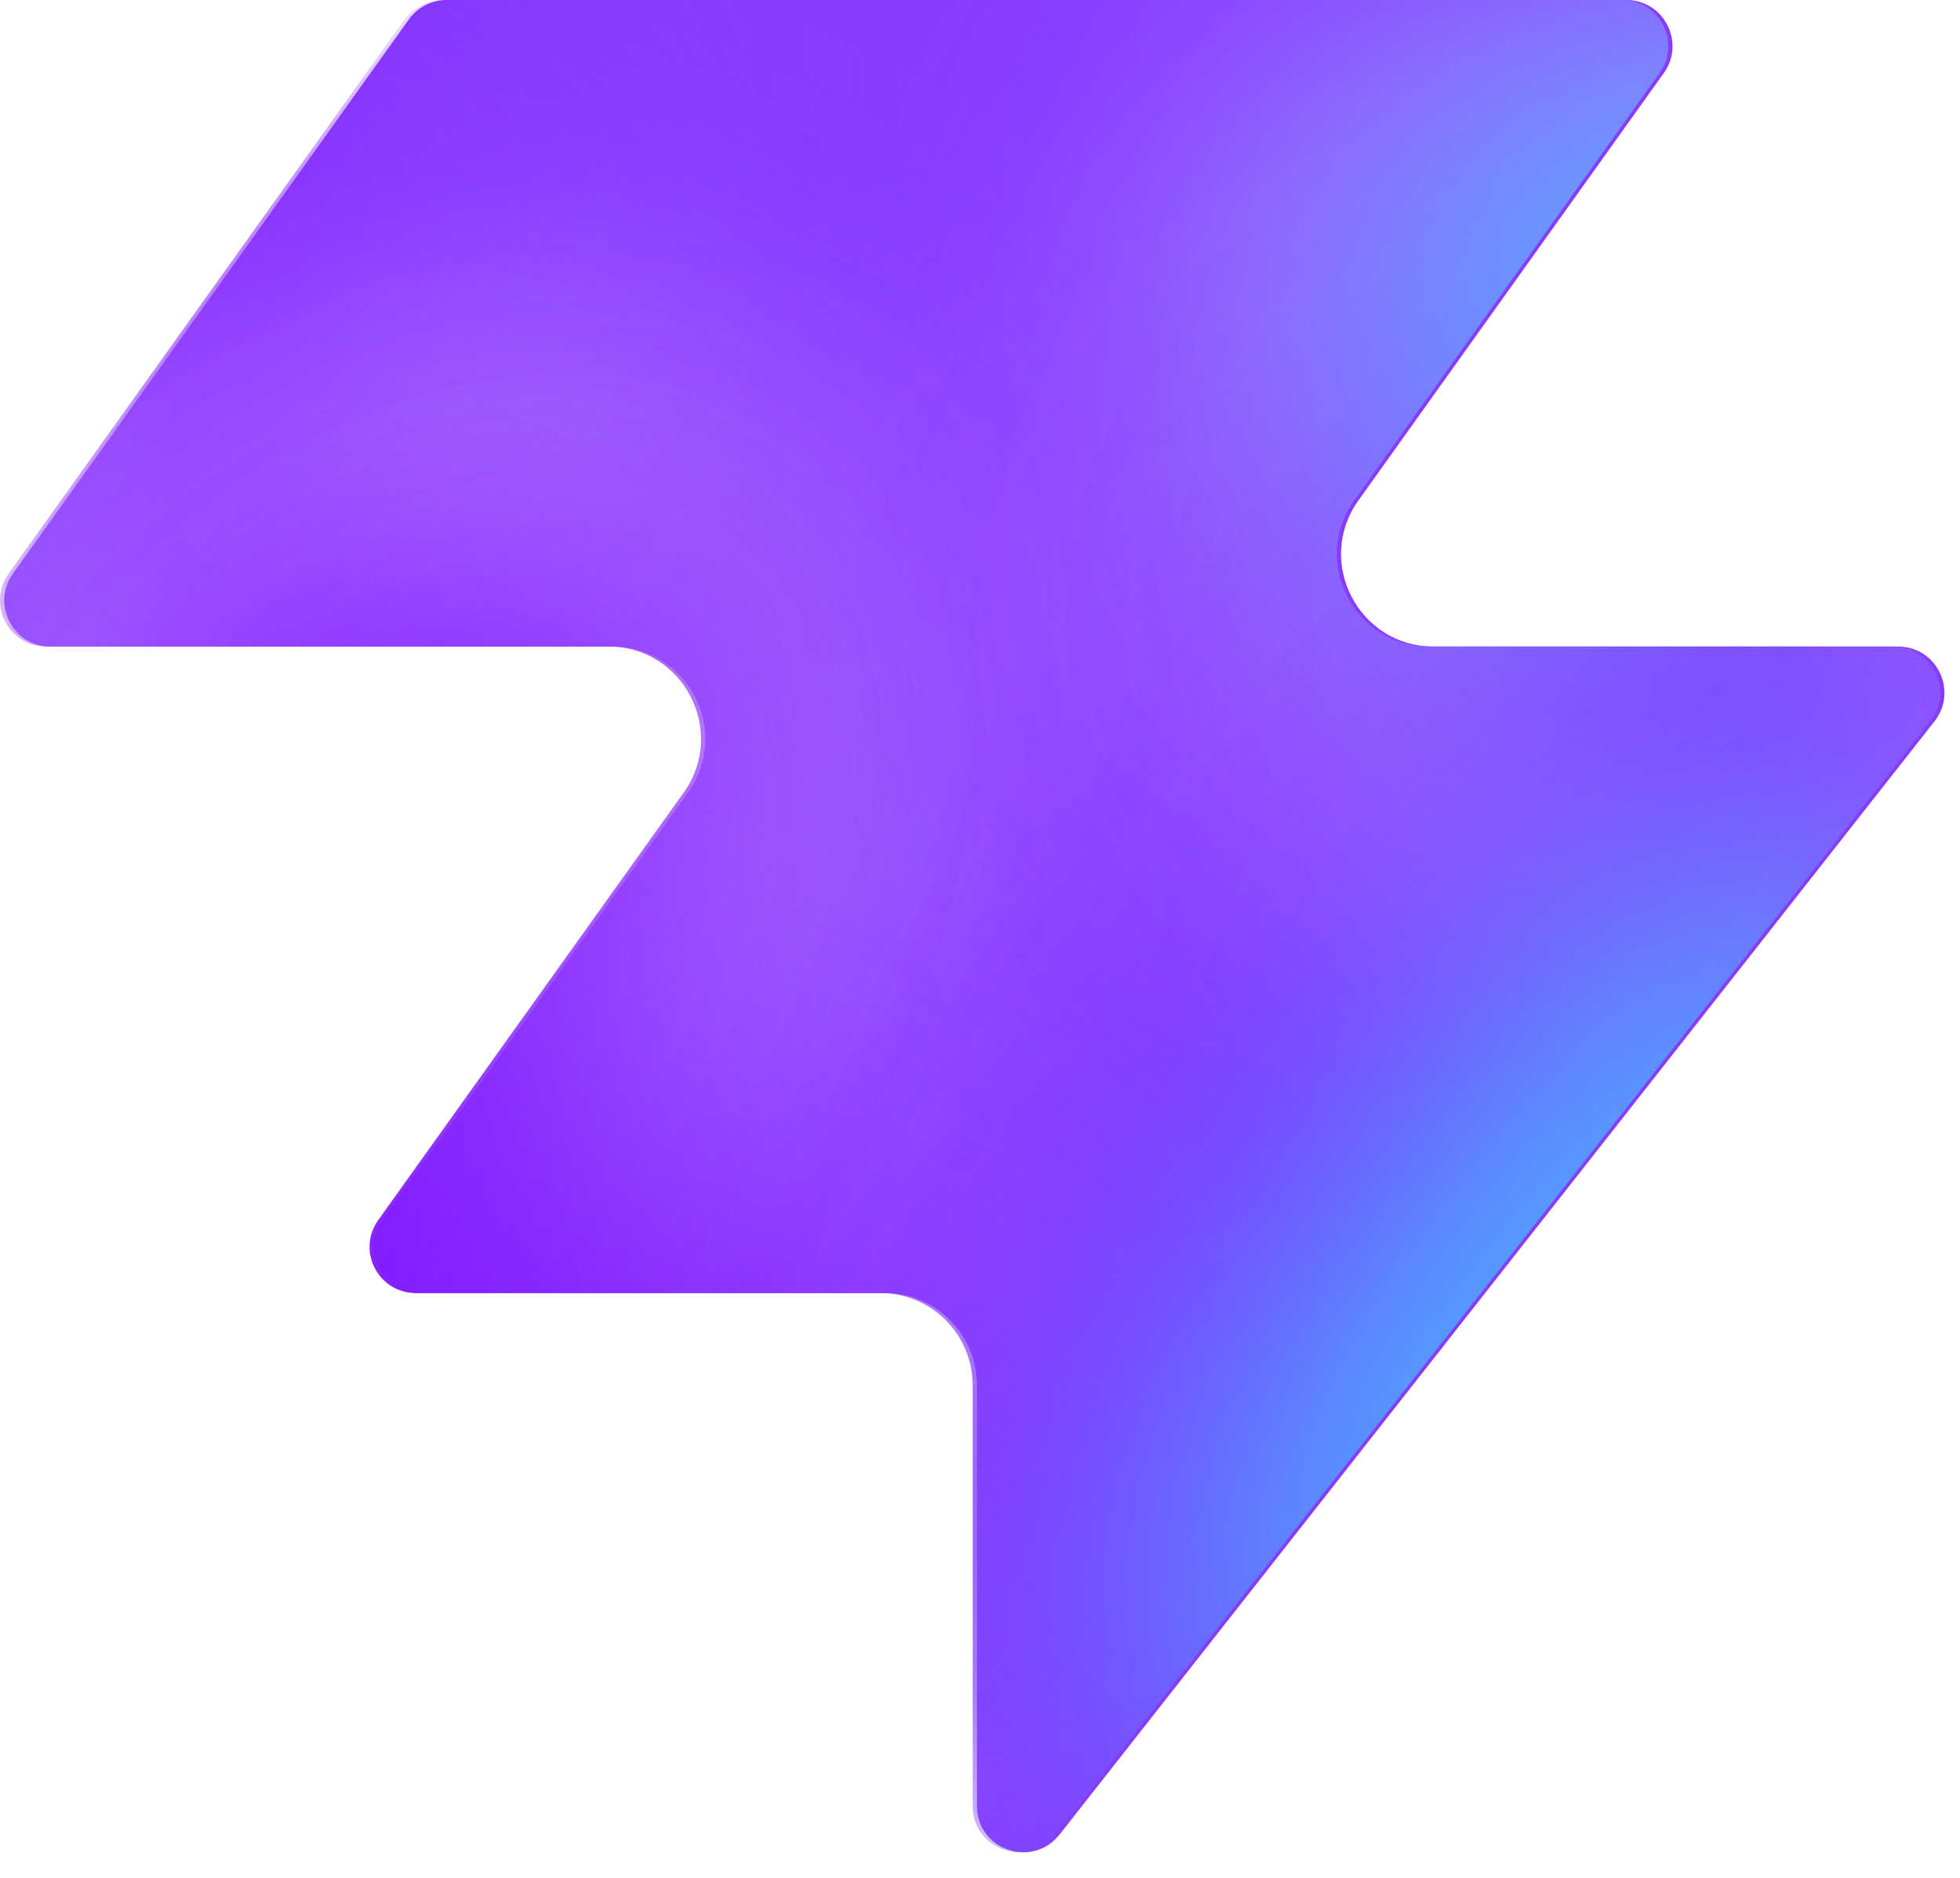
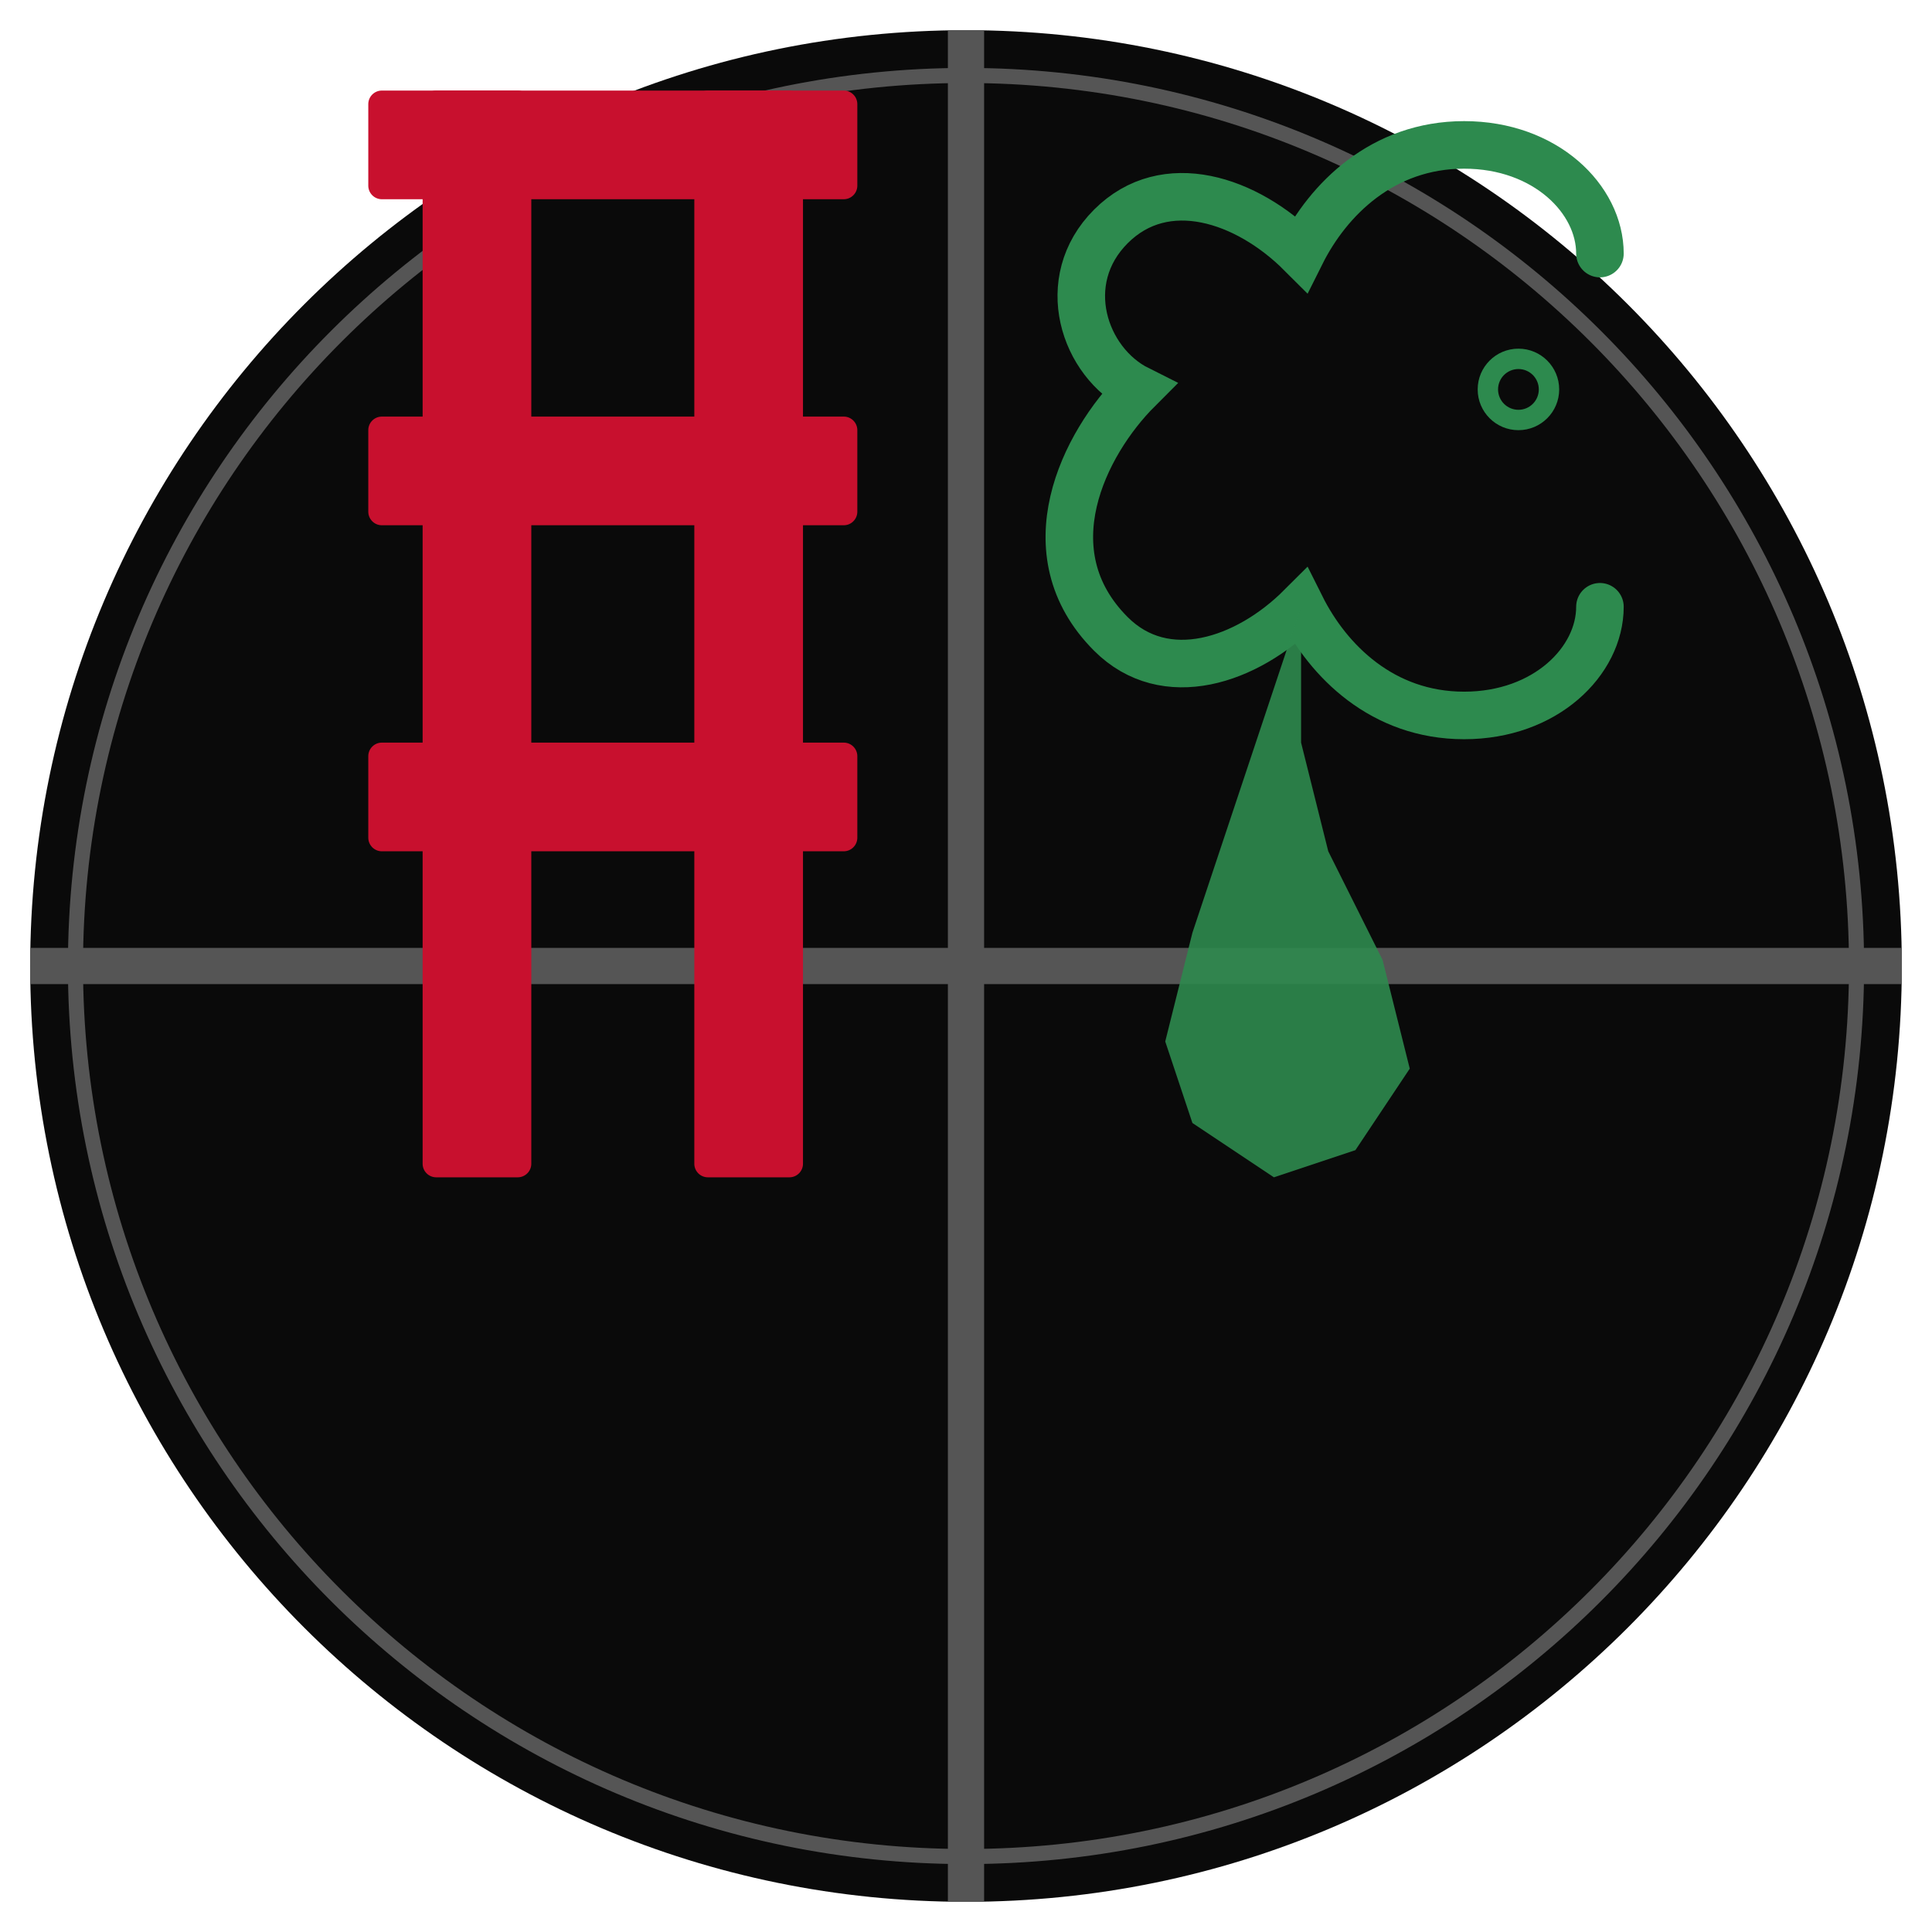
- <svg xmlns="http://www.w3.org/2000/svg" width="48" height="46" fill="none" viewBox="0 0 48 46">
-   <path fill="#863bff" d="M25.946 44.938c-.664.845-2.021.375-2.021-.698V33.937a2.26 2.26 0 0 0-2.262-2.262H10.287c-.92 0-1.456-1.04-.92-1.788l7.48-10.471c1.07-1.497 0-3.578-1.842-3.578H1.237c-.92 0-1.456-1.04-.92-1.788L10.013.474c.214-.297.556-.474.92-.474h28.894c.92 0 1.456 1.04.92 1.788l-7.48 10.471c-1.07 1.498 0 3.579 1.842 3.579h11.377c.943 0 1.473 1.088.89 1.83L25.947 44.94z" style="fill:#863bff;fill:color(display-p3 .525 .23 1);fill-opacity:1" />
-   <mask id="a" width="48" height="46" x="0" y="0" maskUnits="userSpaceOnUse" style="mask-type:alpha">
-     <path fill="#000" d="M25.842 44.938c-.664.844-2.021.375-2.021-.698V33.937a2.26 2.26 0 0 0-2.262-2.262H10.183c-.92 0-1.456-1.04-.92-1.788l7.48-10.471c1.07-1.498 0-3.579-1.842-3.579H1.133c-.92 0-1.456-1.04-.92-1.787L9.91.473c.214-.297.556-.474.92-.474h28.894c.92 0 1.456 1.04.92 1.788l-7.48 10.471c-1.07 1.498 0 3.578 1.842 3.578h11.377c.943 0 1.473 1.088.89 1.832L25.843 44.94z" style="fill:#000;fill-opacity:1" />
-   </mask>
-   <g mask="url(#a)">
-     <g filter="url(#b)">
-       <ellipse cx="5.508" cy="14.704" fill="#ede6ff" rx="5.508" ry="14.704" style="fill:#ede6ff;fill:color(display-p3 .927 .903 1);fill-opacity:1" transform="matrix(.00324 1 1 -.00324 -4.47 31.516)" />
-     </g>
-     <g filter="url(#c)">
-       <ellipse cx="10.399" cy="29.851" fill="#ede6ff" rx="10.399" ry="29.851" style="fill:#ede6ff;fill:color(display-p3 .927 .903 1);fill-opacity:1" transform="matrix(.00324 1 1 -.00324 -39.328 7.883)" />
-     </g>
-     <g filter="url(#d)">
-       <ellipse cx="5.508" cy="30.487" fill="#7e14ff" rx="5.508" ry="30.487" style="fill:#7e14ff;fill:color(display-p3 .492 .077 1);fill-opacity:1" transform="rotate(89.814 -25.913 -14.639)scale(1 -1)" />
-     </g>
-     <g filter="url(#e)">
-       <ellipse cx="5.508" cy="30.599" fill="#7e14ff" rx="5.508" ry="30.599" style="fill:#7e14ff;fill:color(display-p3 .492 .077 1);fill-opacity:1" transform="rotate(89.814 -32.644 -3.334)scale(1 -1)" />
-     </g>
-     <g filter="url(#f)">
-       <ellipse cx="5.508" cy="30.599" fill="#7e14ff" rx="5.508" ry="30.599" style="fill:#7e14ff;fill:color(display-p3 .492 .077 1);fill-opacity:1" transform="matrix(.00324 1 1 -.00324 -34.34 30.47)" />
-     </g>
-     <g filter="url(#g)">
-       <ellipse cx="14.072" cy="22.078" fill="#ede6ff" rx="14.072" ry="22.078" style="fill:#ede6ff;fill:color(display-p3 .927 .903 1);fill-opacity:1" transform="rotate(93.35 24.506 48.493)scale(-1 1)" />
-     </g>
-     <g filter="url(#h)">
-       <ellipse cx="3.47" cy="21.501" fill="#7e14ff" rx="3.47" ry="21.501" style="fill:#7e14ff;fill:color(display-p3 .492 .077 1);fill-opacity:1" transform="rotate(89.009 28.708 47.59)scale(-1 1)" />
-     </g>
-     <g filter="url(#i)">
-       <ellipse cx="3.47" cy="21.501" fill="#7e14ff" rx="3.47" ry="21.501" style="fill:#7e14ff;fill:color(display-p3 .492 .077 1);fill-opacity:1" transform="rotate(89.009 28.708 47.59)scale(-1 1)" />
-     </g>
-     <g filter="url(#j)">
-       <ellipse cx=".387" cy="8.972" fill="#7e14ff" rx="4.407" ry="29.108" style="fill:#7e14ff;fill:color(display-p3 .492 .077 1);fill-opacity:1" transform="rotate(39.51 .387 8.972)" />
-     </g>
-     <g filter="url(#k)">
-       <ellipse cx="47.523" cy="-6.092" fill="#7e14ff" rx="4.407" ry="29.108" style="fill:#7e14ff;fill:color(display-p3 .492 .077 1);fill-opacity:1" transform="rotate(37.892 47.523 -6.092)" />
-     </g>
-     <g filter="url(#l)">
-       <ellipse cx="41.412" cy="6.333" fill="#47bfff" rx="5.971" ry="9.665" style="fill:#47bfff;fill:color(display-p3 .28 .748 1);fill-opacity:1" transform="rotate(37.892 41.412 6.333)" />
-     </g>
-     <g filter="url(#m)">
-       <ellipse cx="-1.879" cy="38.332" fill="#7e14ff" rx="4.407" ry="29.108" style="fill:#7e14ff;fill:color(display-p3 .492 .077 1);fill-opacity:1" transform="rotate(37.892 -1.88 38.332)" />
-     </g>
-     <g filter="url(#n)">
-       <ellipse cx="-1.879" cy="38.332" fill="#7e14ff" rx="4.407" ry="29.108" style="fill:#7e14ff;fill:color(display-p3 .492 .077 1);fill-opacity:1" transform="rotate(37.892 -1.88 38.332)" />
-     </g>
-     <g filter="url(#o)">
-       <ellipse cx="35.651" cy="29.907" fill="#7e14ff" rx="4.407" ry="29.108" style="fill:#7e14ff;fill:color(display-p3 .492 .077 1);fill-opacity:1" transform="rotate(37.892 35.651 29.907)" />
-     </g>
-     <g filter="url(#p)">
-       <ellipse cx="38.418" cy="32.4" fill="#47bfff" rx="5.971" ry="15.297" style="fill:#47bfff;fill:color(display-p3 .28 .748 1);fill-opacity:1" transform="rotate(37.892 38.418 32.4)" />
-     </g>
+ <svg xmlns="http://www.w3.org/2000/svg" viewBox="0 0 64 64" width="64" height="64">
+   <circle cx="32" cy="32" r="31" fill="#0a0a0a" />
+   <circle cx="32" cy="32" r="29.5" fill="none" stroke="#555" stroke-width="0.5" />
+   <g>
+     <line x1="32" y1="1" x2="32" y2="63" stroke="#555" stroke-width="1.2" />
+     <line x1="1" y1="32" x2="63" y2="32" stroke="#555" stroke-width="1.2" />
  </g>
-   <defs>
-     <filter id="b" width="60.045" height="41.654" x="-19.77" y="16.149" color-interpolation-filters="sRGB" filterUnits="userSpaceOnUse">
-       <feFlood flood-opacity="0" result="BackgroundImageFix" />
-       <feBlend in="SourceGraphic" in2="BackgroundImageFix" result="shape" />
-       <feGaussianBlur result="effect1_foregroundBlur_2002_17158" stdDeviation="7.659" />
-     </filter>
-     <filter id="c" width="90.34" height="51.437" x="-54.613" y="-7.533" color-interpolation-filters="sRGB" filterUnits="userSpaceOnUse">
-       <feFlood flood-opacity="0" result="BackgroundImageFix" />
-       <feBlend in="SourceGraphic" in2="BackgroundImageFix" result="shape" />
-       <feGaussianBlur result="effect1_foregroundBlur_2002_17158" stdDeviation="7.659" />
-     </filter>
-     <filter id="d" width="79.355" height="29.4" x="-49.64" y="2.03" color-interpolation-filters="sRGB" filterUnits="userSpaceOnUse">
-       <feFlood flood-opacity="0" result="BackgroundImageFix" />
-       <feBlend in="SourceGraphic" in2="BackgroundImageFix" result="shape" />
-       <feGaussianBlur result="effect1_foregroundBlur_2002_17158" stdDeviation="4.596" />
-     </filter>
-     <filter id="e" width="79.579" height="29.4" x="-45.045" y="20.029" color-interpolation-filters="sRGB" filterUnits="userSpaceOnUse">
-       <feFlood flood-opacity="0" result="BackgroundImageFix" />
-       <feBlend in="SourceGraphic" in2="BackgroundImageFix" result="shape" />
-       <feGaussianBlur result="effect1_foregroundBlur_2002_17158" stdDeviation="4.596" />
-     </filter>
-     <filter id="f" width="79.579" height="29.4" x="-43.513" y="21.178" color-interpolation-filters="sRGB" filterUnits="userSpaceOnUse">
-       <feFlood flood-opacity="0" result="BackgroundImageFix" />
-       <feBlend in="SourceGraphic" in2="BackgroundImageFix" result="shape" />
-       <feGaussianBlur result="effect1_foregroundBlur_2002_17158" stdDeviation="4.596" />
-     </filter>
-     <filter id="g" width="74.749" height="58.852" x="15.756" y="-17.901" color-interpolation-filters="sRGB" filterUnits="userSpaceOnUse">
-       <feFlood flood-opacity="0" result="BackgroundImageFix" />
-       <feBlend in="SourceGraphic" in2="BackgroundImageFix" result="shape" />
-       <feGaussianBlur result="effect1_foregroundBlur_2002_17158" stdDeviation="7.659" />
-     </filter>
-     <filter id="h" width="61.377" height="25.362" x="23.548" y="2.284" color-interpolation-filters="sRGB" filterUnits="userSpaceOnUse">
-       <feFlood flood-opacity="0" result="BackgroundImageFix" />
-       <feBlend in="SourceGraphic" in2="BackgroundImageFix" result="shape" />
-       <feGaussianBlur result="effect1_foregroundBlur_2002_17158" stdDeviation="4.596" />
-     </filter>
-     <filter id="i" width="61.377" height="25.362" x="23.548" y="2.284" color-interpolation-filters="sRGB" filterUnits="userSpaceOnUse">
-       <feFlood flood-opacity="0" result="BackgroundImageFix" />
-       <feBlend in="SourceGraphic" in2="BackgroundImageFix" result="shape" />
-       <feGaussianBlur result="effect1_foregroundBlur_2002_17158" stdDeviation="4.596" />
-     </filter>
-     <filter id="j" width="56.045" height="63.649" x="-27.636" y="-22.853" color-interpolation-filters="sRGB" filterUnits="userSpaceOnUse">
-       <feFlood flood-opacity="0" result="BackgroundImageFix" />
-       <feBlend in="SourceGraphic" in2="BackgroundImageFix" result="shape" />
-       <feGaussianBlur result="effect1_foregroundBlur_2002_17158" stdDeviation="4.596" />
-     </filter>
-     <filter id="k" width="54.814" height="64.646" x="20.116" y="-38.415" color-interpolation-filters="sRGB" filterUnits="userSpaceOnUse">
-       <feFlood flood-opacity="0" result="BackgroundImageFix" />
-       <feBlend in="SourceGraphic" in2="BackgroundImageFix" result="shape" />
-       <feGaussianBlur result="effect1_foregroundBlur_2002_17158" stdDeviation="4.596" />
-     </filter>
-     <filter id="l" width="33.541" height="35.313" x="24.641" y="-11.323" color-interpolation-filters="sRGB" filterUnits="userSpaceOnUse">
-       <feFlood flood-opacity="0" result="BackgroundImageFix" />
-       <feBlend in="SourceGraphic" in2="BackgroundImageFix" result="shape" />
-       <feGaussianBlur result="effect1_foregroundBlur_2002_17158" stdDeviation="4.596" />
-     </filter>
-     <filter id="m" width="54.814" height="64.646" x="-29.286" y="6.009" color-interpolation-filters="sRGB" filterUnits="userSpaceOnUse">
-       <feFlood flood-opacity="0" result="BackgroundImageFix" />
-       <feBlend in="SourceGraphic" in2="BackgroundImageFix" result="shape" />
-       <feGaussianBlur result="effect1_foregroundBlur_2002_17158" stdDeviation="4.596" />
-     </filter>
-     <filter id="n" width="54.814" height="64.646" x="-29.286" y="6.009" color-interpolation-filters="sRGB" filterUnits="userSpaceOnUse">
-       <feFlood flood-opacity="0" result="BackgroundImageFix" />
-       <feBlend in="SourceGraphic" in2="BackgroundImageFix" result="shape" />
-       <feGaussianBlur result="effect1_foregroundBlur_2002_17158" stdDeviation="4.596" />
-     </filter>
-     <filter id="o" width="54.814" height="64.646" x="8.244" y="-2.416" color-interpolation-filters="sRGB" filterUnits="userSpaceOnUse">
-       <feFlood flood-opacity="0" result="BackgroundImageFix" />
-       <feBlend in="SourceGraphic" in2="BackgroundImageFix" result="shape" />
-       <feGaussianBlur result="effect1_foregroundBlur_2002_17158" stdDeviation="4.596" />
-     </filter>
-     <filter id="p" width="39.409" height="43.623" x="18.713" y="10.588" color-interpolation-filters="sRGB" filterUnits="userSpaceOnUse">
-       <feFlood flood-opacity="0" result="BackgroundImageFix" />
-       <feBlend in="SourceGraphic" in2="BackgroundImageFix" result="shape" />
-       <feGaussianBlur result="effect1_foregroundBlur_2002_17158" stdDeviation="4.596" />
-     </filter>
-   </defs>
+   <g transform="translate(14,3) scale(0.45)">
+     <rect x="0" y="0" width="8" height="80" rx="1" fill="#c8102e" />
+     <rect x="20" y="0" width="8" height="80" rx="1" fill="#c8102e" />
+     <rect x="-4" y="0" width="36" height="8" rx="1" fill="#c8102e" />
+     <rect x="-4" y="24" width="36" height="8" rx="1" fill="#c8102e" />
+     <rect x="-4" y="48" width="36" height="8" rx="1" fill="#c8102e" />
+   </g>
+   <g transform="translate(35,3) scale(0.45)">
+     <path d="M40,12 C40,8 36,4 30,4 C24,4 20,8 18,12 C14,8 8,6 4,10 C0,14 2,20 6,22 C2,26 -2,34 4,40 C8,44 14,42 18,38 C20,42 24,46 30,46 C36,46 40,42 40,38" fill="none" stroke="#2d8a4e" stroke-width="3.5" stroke-linecap="round" />
+     <path d="M18,38 L14,50 L10,62 L8,70 L10,76 L16,80 L22,78 L26,72 L24,64 L20,56 L18,48 Z" fill="#2d8a4e" opacity="0.9" />
+     <circle cx="34" cy="22" r="3" fill="#2d8a4e" />
+     <circle cx="34" cy="22" r="1.5" fill="#0a0a0a" />
+   </g>
</svg>
